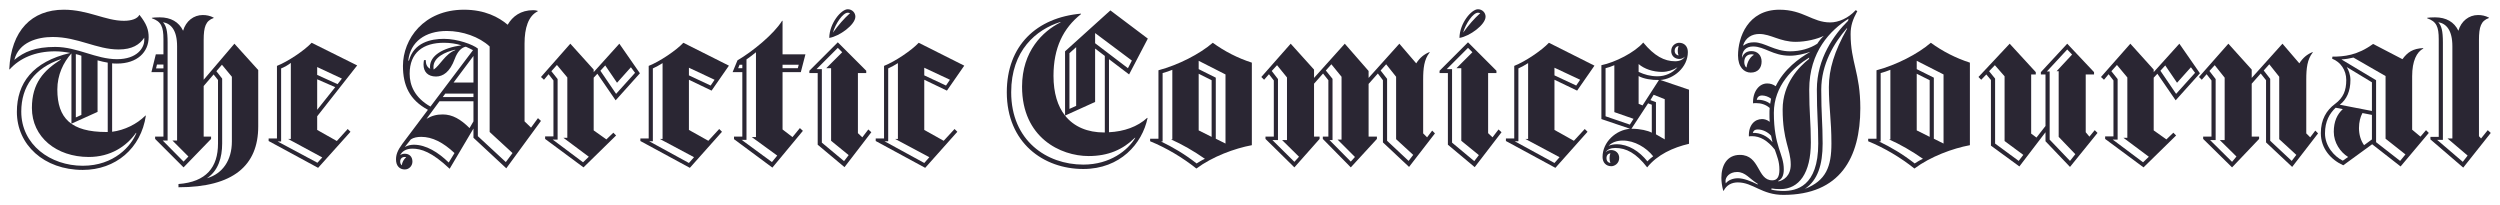
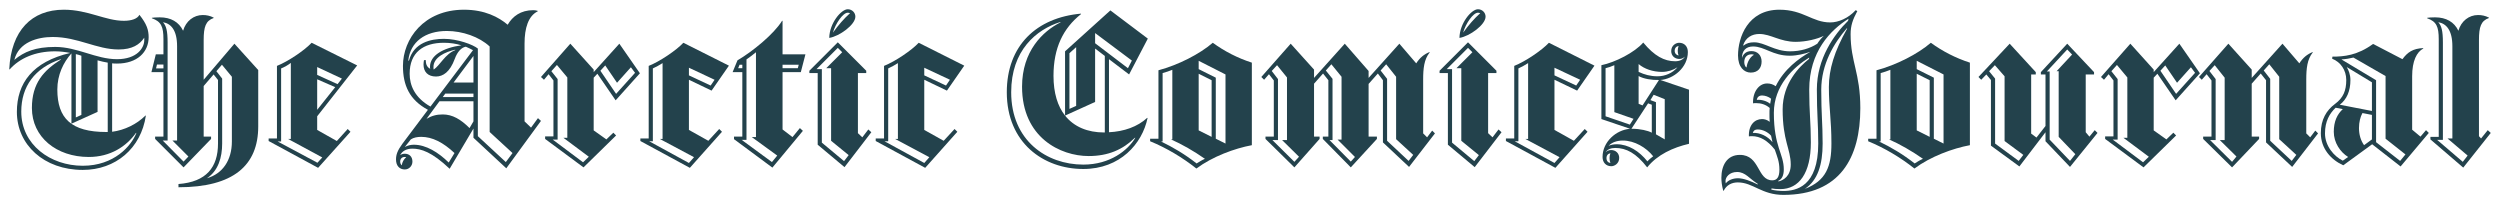
- <svg xmlns="http://www.w3.org/2000/svg" viewBox="-32 285 10814 883" fill="#2a2633" data-font="Luke Medium200">
+ <svg xmlns="http://www.w3.org/2000/svg" viewBox="-32 285 10814 883" fill="#23424c" data-font="Luke Medium200">
  <path transform="translate(0 1000) scale(1 -1)" d="M453 145V441C460 440 467 440 474 440C562 440 611 490 611 554C611 585 603 611 571 651C563 634 537 625 504 625C424 625 349 673 244 673C105 673 16 583 8 415H10C53 463 120 493 206 493C229 493 251 490 272 486C109 448 41 355 41 231C41 89 158 -20 326 -20C468 -20 578 73 599 215H597C560 178 507 152 453 145ZM30 456C49 532 129 555 196 555C305 555 386 501 481 501C540 501 572 522 592 552V541C592 508 561 459 474 459C383 459 303 512 207 512C121 512 72 491 30 456ZM434 144H428C276 144 216 203 216 328C216 391 242 445 277 484V180L390 231V454C405 450 420 446 434 444ZM296 481C304 479 312 477 320 474V218L296 207ZM326 -2C186 -2 60 89 60 232C60 341 118 421 231 459V457C158 411 106 356 106 248C106 122 212 36 352 36C446 36 515 82 556 140H558C536 84 462 -2 326 -2Z" />
  <path transform="translate(617 1000) scale(1 -1)" d="M365 526 232 370V542C232 599 241 625 275 637V639C259 647 244 650 228 650C189 650 155 624 143 582C125 620 90 640 42 640C25 640 14 639 8 638V636C48 622 58 600 58 545V480H25L6 403H58V124H22V114L145 -9L264 114V124H232V343L275 393L294 369V94C294 -8 244 -72 123 -81V-95C361 -95 468 0 468 168V412ZM145 16 55 107H76V532C76 582 70 603 56 619C91 613 117 584 117 515V107H97L166 38ZM26 419 30 436H58V419ZM354 103C354 21 313 -37 246 -56C295 -24 312 34 312 94V375L287 407L311 435L354 383Z" />
  <path transform="translate(1123 1000) scale(1 -1)" d="M302 105 217 153V212L390 432L193 530C162 497 91 449 43 430V116H7V105L221 -11L361 145L349 157ZM218 11 46 103H61V419C74 424 92 434 103 443V114H91L239 34ZM217 425 324 375 305 351 217 391ZM295 338 217 240V372Z" />
  <path transform="translate(1679 1000) scale(1 -1)" d="M616 204 586 163 558 190V527C558 593 574 646 615 666V668C609 670 602 671 596 671C541 671 506 644 485 608C446 641 386 673 296 673C122 673 32 546 32 430C32 346 60 283 140 240L31 95C8 64 2 46 2 25C2 -3 18 -18 40 -18C59 -18 73 -2 73 16C73 37 60 50 40 50C33 50 26 48 20 44C28 60 45 72 73 72C110 72 157 58 234 -15L337 159V119L479 -13L629 192ZM477 14 356 126V505C335 522 269 547 209 547C153 547 79 531 58 453H55C64 534 128 581 222 581C289 581 362 556 407 514V144L506 53ZM61 396C61 488 120 530 209 530C237 530 262 526 285 519C205 508 149 475 149 426C149 423 149 420 150 417C139 423 130 434 131 455H123C122 451 121 442 121 436C121 404 140 384 175 384C205 384 235 403 256 460C268 493 286 510 304 513C314 508 325 504 335 498L151 254C82 293 61 347 61 396ZM258 500V498C215 482 192 432 165 414C164 418 164 421 164 424C163 467 216 491 258 500ZM251 358 337 473V358ZM215 310H337V295H204ZM320 161C282 199 246 220 204 220C177 220 156 214 134 201L190 277H337V190ZM230 12C185 56 132 89 79 89C66 89 52 86 40 79L66 112C78 120 94 123 111 123C159 123 206 99 255 53ZM39 36C42 36 44 36 46 35C36 27 28 12 27 0C23 3 20 9 20 16C20 28 28 36 39 36Z" />
  <path transform="translate(2307 1000) scale(1 -1)" d="M284 112 229 151V379L245 396L324 281L429 398L340 526L229 403V414L128 526L1 382L14 370L34 394L55 367V125H19V114L185 -9L326 129L314 141ZM183 13 52 111H73V373L46 407L70 434L115 380V119H98L208 37ZM279 432 330 357 390 424 408 400 326 309 258 409Z" />
  <path transform="translate(2731 1000) scale(1 -1)" d="M301 106 217 153V370L315 323L390 431L193 530C162 497 91 449 43 430V116H7V105L221 -11L360 145L348 157ZM217 10 45 104H61V419C76 426 89 433 103 442V114H91L239 35ZM217 422 328 370 311 345 217 389Z" />
  <path transform="translate(3125 1000) scale(1 -1)" d="M271 122 228 155V403H307L327 480H228V625H226C190 567 98 492 33 454L12 403H54V124H18V113L184 -10L316 149L303 161ZM182 14 51 110H72V458C85 467 100 478 113 489V122H95L205 42ZM36 420 42 435H54V420ZM228 435H298L294 420H228Z" />
  <path transform="translate(3457 1000) scale(1 -1)" d="M211 643C211 660 197 675 178 675C150 675 99 615 98 551C142 558 211 608 211 643ZM114 574C125 613 157 660 178 660C182 660 185 659 188 658C162 635 138 607 114 574ZM267 155 241 121 222 139V399H258V409L135 532L12 409V399H48V89L164 -8L280 143ZM162 18 66 98V416H43L135 508L154 489L85 420H106V106L182 44Z" />
  <path transform="translate(3749 1000) scale(1 -1)" d="M301 106 217 153V370L315 323L390 431L193 530C162 497 91 449 43 430V116H7V105L221 -11L360 145L348 157ZM217 10 45 104H61V419C76 426 89 433 103 442V114H91L239 35ZM217 422 328 370 311 345 217 389Z" />
  <path transform="translate(4307 1000) scale(1 -1)" d="M458 143V459L545 393L626 548L464 670L268 493V215C236 255 218 313 218 387C218 508 260 593 337 654V656C145 639 16 518 16 316C16 97 175 -16 347 -16C506 -16 602 93 625 205H623C582 167 523 146 458 143ZM347 3C188 3 35 107 35 316C35 497 143 587 248 620V618C172 580 82 494 82 340C82 120 248 40 370 40C455 40 518 68 570 119H572C540 65 463 3 347 3ZM398 572 557 453 540 420 398 528ZM287 485 316 511V257L287 244ZM398 274V505L440 473V142H437C366 142 307 166 268 215Z" />
  <path transform="translate(4943 1000) scale(1 -1)" d="M200 -14C270 38 365 73 440 87V444C378 464 322 493 271 530C214 481 122 434 36 411V115H0V104C71 75 141 33 200 -14ZM326 94 284 115V379L210 416V452L326 393ZM201 8C150 48 99 78 47 103H54V399C66 402 84 408 96 413V112H90C136 92 190 61 237 28C225 23 212 15 201 8ZM266 123 210 151V396L266 368Z" />
  <path transform="translate(5423 1000) scale(1 -1)" d="M740 150 718 121 701 138V371C701 419 705 458 729 488V490C706 481 687 466 671 441L598 526L465 378V408L362 526L229 378V414L128 526L1 382L13 370L34 394L55 367V124H19V114L144 -9L253 114V124H229V353L268 397L291 368V124H267V114L388 -9L501 114V124H465V352L505 397L527 368V99L640 -7L752 138ZM388 16 296 109H309V374L280 410L304 437L348 383V111H331L406 36ZM638 19 545 106V374L517 410L541 437L584 383V113L658 45ZM144 15 49 109H73V373L46 408L69 433L112 380V109H91L164 37Z" />
  <path transform="translate(6183 1000) scale(1 -1)" d="M211 643C211 660 197 675 178 675C150 675 99 615 98 551C142 558 211 608 211 643ZM114 574C125 613 157 660 178 660C182 660 185 659 188 658C162 635 138 607 114 574ZM267 155 241 121 222 139V399H258V409L135 532L12 409V399H48V89L164 -8L280 143ZM162 18 66 98V416H43L135 508L154 489L85 420H106V106L182 44Z" />
  <path transform="translate(6475 1000) scale(1 -1)" d="M301 106 217 153V370L315 323L390 431L193 530C162 497 91 449 43 430V116H7V105L221 -11L360 145L348 157ZM217 10 45 104H61V419C76 426 89 433 103 442V114H91L239 35ZM217 422 328 370 311 345 217 389Z" />
  <path transform="translate(6869 1000) scale(1 -1)" d="M281 369C338 373 400 423 400 490C400 514 385 530 362 530C349 530 328 519 328 494C328 474 343 460 363 460C373 460 381 464 387 470C380 457 364 450 345 450C298 450 255 473 207 531C170 488 85 445 26 433V200L150 158C89 153 31 101 31 36C31 12 46 -4 69 -4C82 -4 103 7 103 32C103 52 88 66 68 66C58 66 50 62 44 56C52 69 67 75 86 75C133 75 176 53 224 -9C268 46 336 77 405 93V327ZM343 495C343 508 351 515 360 516C355 504 355 486 360 475C352 476 343 483 343 495ZM187 438C211 417 249 404 288 404C313 404 337 412 355 424C334 399 302 385 269 385C238 385 213 392 187 404ZM44 212V420C57 423 68 427 82 433V230L165 201L149 176ZM204 259 187 266V386C208 374 245 368 275 369ZM300 112 262 134V273L238 282L252 305L300 286ZM228 268 244 262V141C228 150 193 158 159 158H156ZM225 17C190 61 143 91 92 91C80 91 67 89 57 84C72 100 94 107 119 107C169 107 220 77 250 39C241 32 233 26 225 17ZM65 52C60 40 60 22 65 10C56 11 48 18 48 31C48 44 56 51 65 52Z" />
  <path transform="translate(7471 1000) scale(1 -1)" d="M502 567C502 604 511 630 531 667L524 671C492 636 449 618 414 618C336 618 298 673 194 673C57 673 15 553 15 475C15 425 41 401 70 401C101 401 117 421 117 449C117 474 101 494 73 494C50 494 37 481 32 464C32 494 48 514 80 514C130 514 165 474 239 474C270 474 302 482 328 491C279 463 214 416 178 342C167 350 155 354 141 354C105 354 78 317 80 268C84 269 89 269 93 269C114 269 135 263 152 248C151 240 151 232 151 224C151 211 151 199 152 188C141 197 129 200 119 200C87 200 60 174 62 125C67 126 71 126 75 126C111 126 143 107 174 68C184 38 194 17 194 -19C194 -52 183 -65 163 -65C97 -65 111 45 23 45C-33 45 -57 -1 -57 -54C-57 -69 -55 -88 -49 -110H-47C-35 -86 -13 -74 14 -74C80 -74 117 -128 211 -128C456 -128 544 32 544 247C544 400 502 446 502 567ZM356 328C356 218 362 184 362 94C362 -93 266 -111 211 -111C196 -111 172 -109 159 -105L160 -100C169 -102 182 -103 198 -103C279 -103 330 -34 330 99C330 184 323 229 323 327C323 492 415 585 493 634L491 625C431 566 356 462 356 328ZM408 338C408 250 419 198 419 94C419 -5 396 -67 304 -102C360 -65 381 3 381 94C381 184 375 218 375 327C375 437 430 529 486 593L487 591C431 492 408 415 408 338ZM85 532C65 532 52 528 39 518L37 519C48 553 76 568 107 568C157 568 196 534 265 534C308 534 358 546 386 560C375 550 364 536 358 526C326 505 284 493 240 493C173 493 130 532 85 532ZM73 480C76 480 80 480 84 478C67 469 54 445 52 423C50 424 49 425 48 426C44 432 42 439 42 447C42 468 55 480 73 480ZM213 -18C213 51 170 79 170 227C170 344 254 424 323 466L322 460C280 427 208 354 208 242C208 105 243 71 243 3C243 -47 211 -65 190 -70L189 -67C205 -61 213 -43 213 -18ZM96 283C98 294 105 302 119 302C131 302 147 297 158 288L154 266C140 278 116 285 96 283ZM79 140C81 148 86 155 101 155C122 155 145 143 158 128C160 117 162 108 164 100C143 126 110 142 79 140ZM100 -83C72 -69 39 -56 15 -56C-7 -56 -27 -64 -38 -78C-39 -74 -39 -70 -39 -67C-39 -52 -23 -29 11 -29C47 -29 64 -58 100 -80Z" />
  <path transform="translate(8049 1000) scale(1 -1)" d="M200 -14C270 38 365 73 440 87V444C378 464 322 493 271 530C214 481 122 434 36 411V115H0V104C71 75 141 33 200 -14ZM326 94 284 115V379L210 416V452L326 393ZM201 8C150 48 99 78 47 103H54V399C66 402 84 408 96 413V112H90C136 92 190 61 237 28C225 23 212 15 201 8ZM266 123 210 151V396L266 368Z" />
  <path transform="translate(8529 1000) scale(1 -1)" d="M500 152 477 124 461 143V393H497V403L381 526L267 403V393H287V170L248 120L225 137V393H245V403L132 526L-3 382L9 370L31 393L51 369V85L174 -5L287 143V104L393 -7L512 140ZM393 19 305 111V406H293L381 501L402 479L335 407H344V123L416 48ZM171 19 69 94V375L43 407L68 433L110 385V105L191 45Z" />
  <path transform="translate(9055 1000) scale(1 -1)" d="M284 112 229 151V379L245 396L324 281L429 398L340 526L229 403V414L128 526L1 382L14 370L34 394L55 367V125H19V114L185 -9L326 129L314 141ZM183 13 52 111H73V373L46 407L70 434L115 380V119H98L208 37ZM279 432 330 357 390 424 408 400 326 309 258 409Z" />
  <path transform="translate(9479 1000) scale(1 -1)" d="M504 150 482 121 465 138V371C465 419 469 458 493 488V490C470 481 451 466 435 441L362 526L229 378V414L128 526L1 382L13 370L34 394L55 367V124H19V114L144 -9L261 114V124H229V353L268 397L291 368V99L404 -7L516 138ZM402 19 309 106V374L281 410L305 437L348 383V113L422 45ZM144 15 49 109H73V373L46 408L69 433L112 379V109H91L163 38Z" />
  <path transform="translate(10003 1000) scale(1 -1)" d="M471 140 459 152 435 124 399 154V385C399 452 419 490 447 505V507C402 505 379 489 357 459L230 525C162 475 103 470 54 470L53 461C89 447 114 412 114 369C114 323 101 292 66 266C28 238 4 198 4 139C4 72 48 24 101 0L226 91L349 -5ZM93 458C111 459 129 462 145 466L284 386V115L370 47L347 19L243 100V368ZM132 369C132 392 124 412 116 425L225 359V235L86 262C116 285 132 321 132 369ZM22 138C22 191 42 224 68 249L99 243C75 221 60 190 60 145C60 98 88 57 122 36L99 20C62 38 22 83 22 138ZM169 161C169 187 175 210 184 226L225 218V112L191 87C176 108 169 134 169 161Z" />
  <path transform="translate(10471 1000) scale(1 -1)" d="M258 152 229 116 220 126V542C220 599 229 625 263 637V639C247 647 232 650 216 650C177 650 143 624 131 582C113 620 78 640 30 640C13 640 2 639 -4 638V636C36 622 46 600 46 545V123H10V112L152 -10L271 140ZM150 15 39 110H64V532C64 582 58 603 44 619C79 613 105 584 105 515V116H84L171 42Z" />
</svg>
